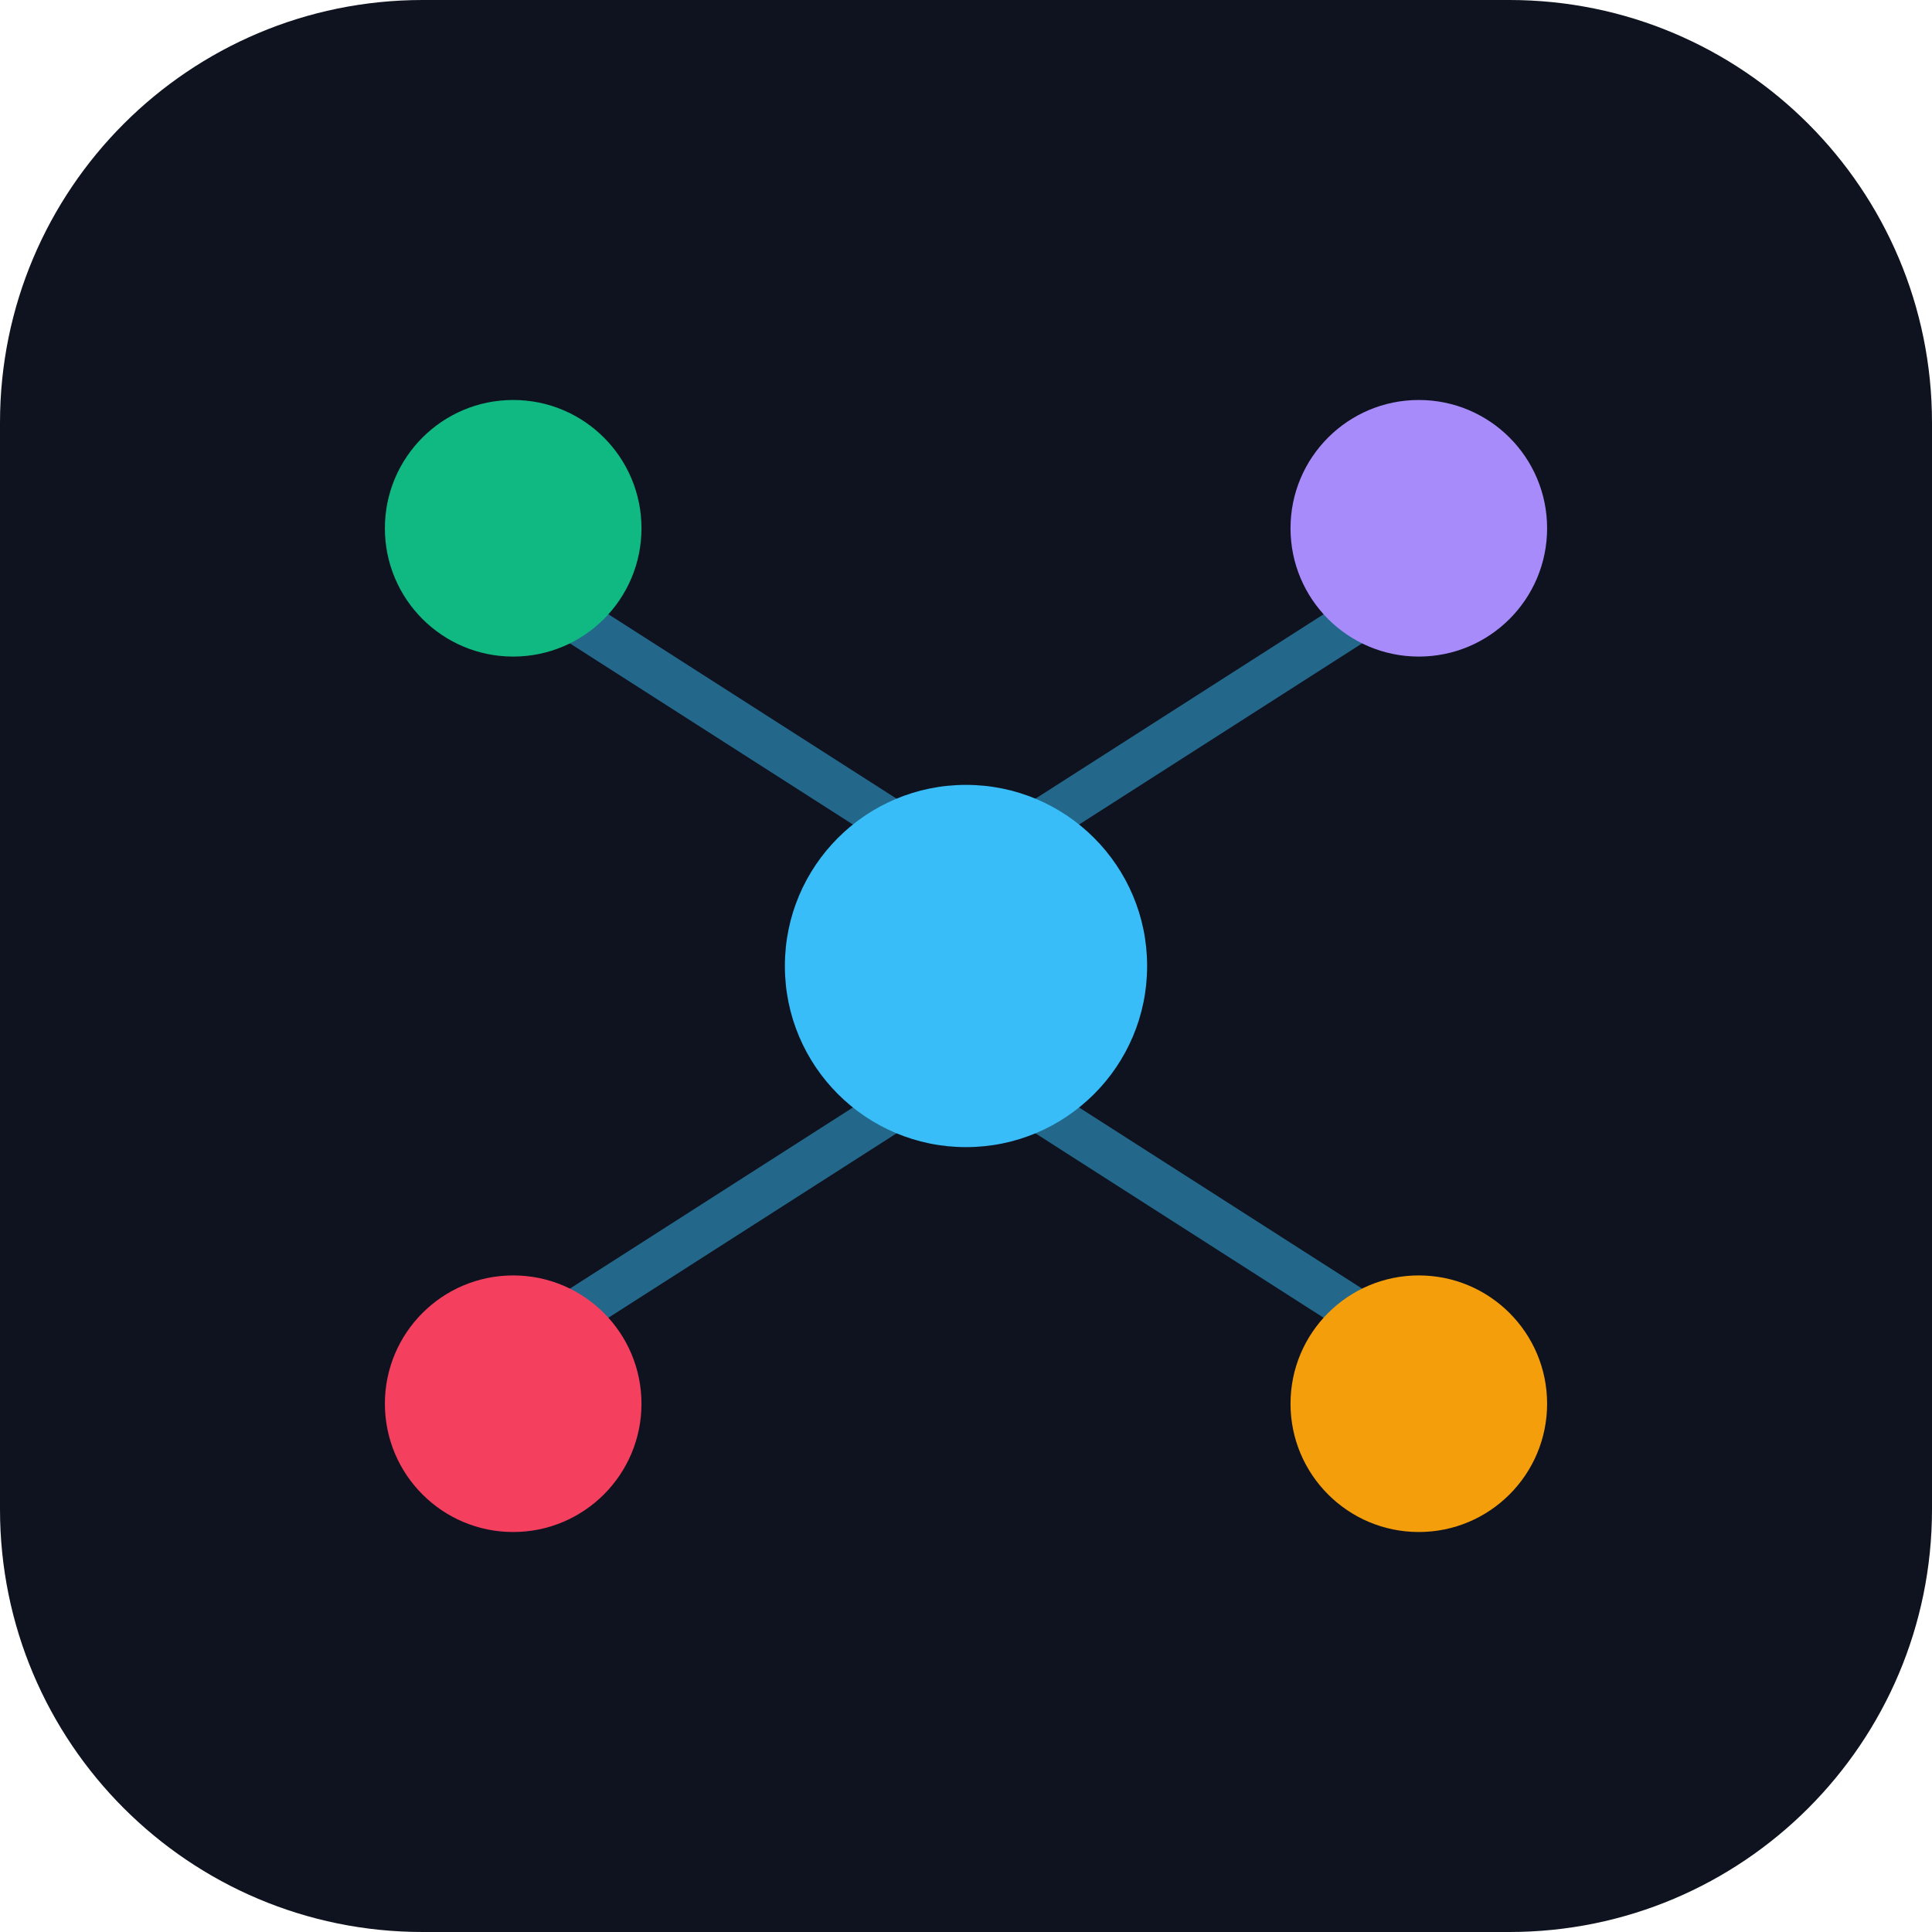
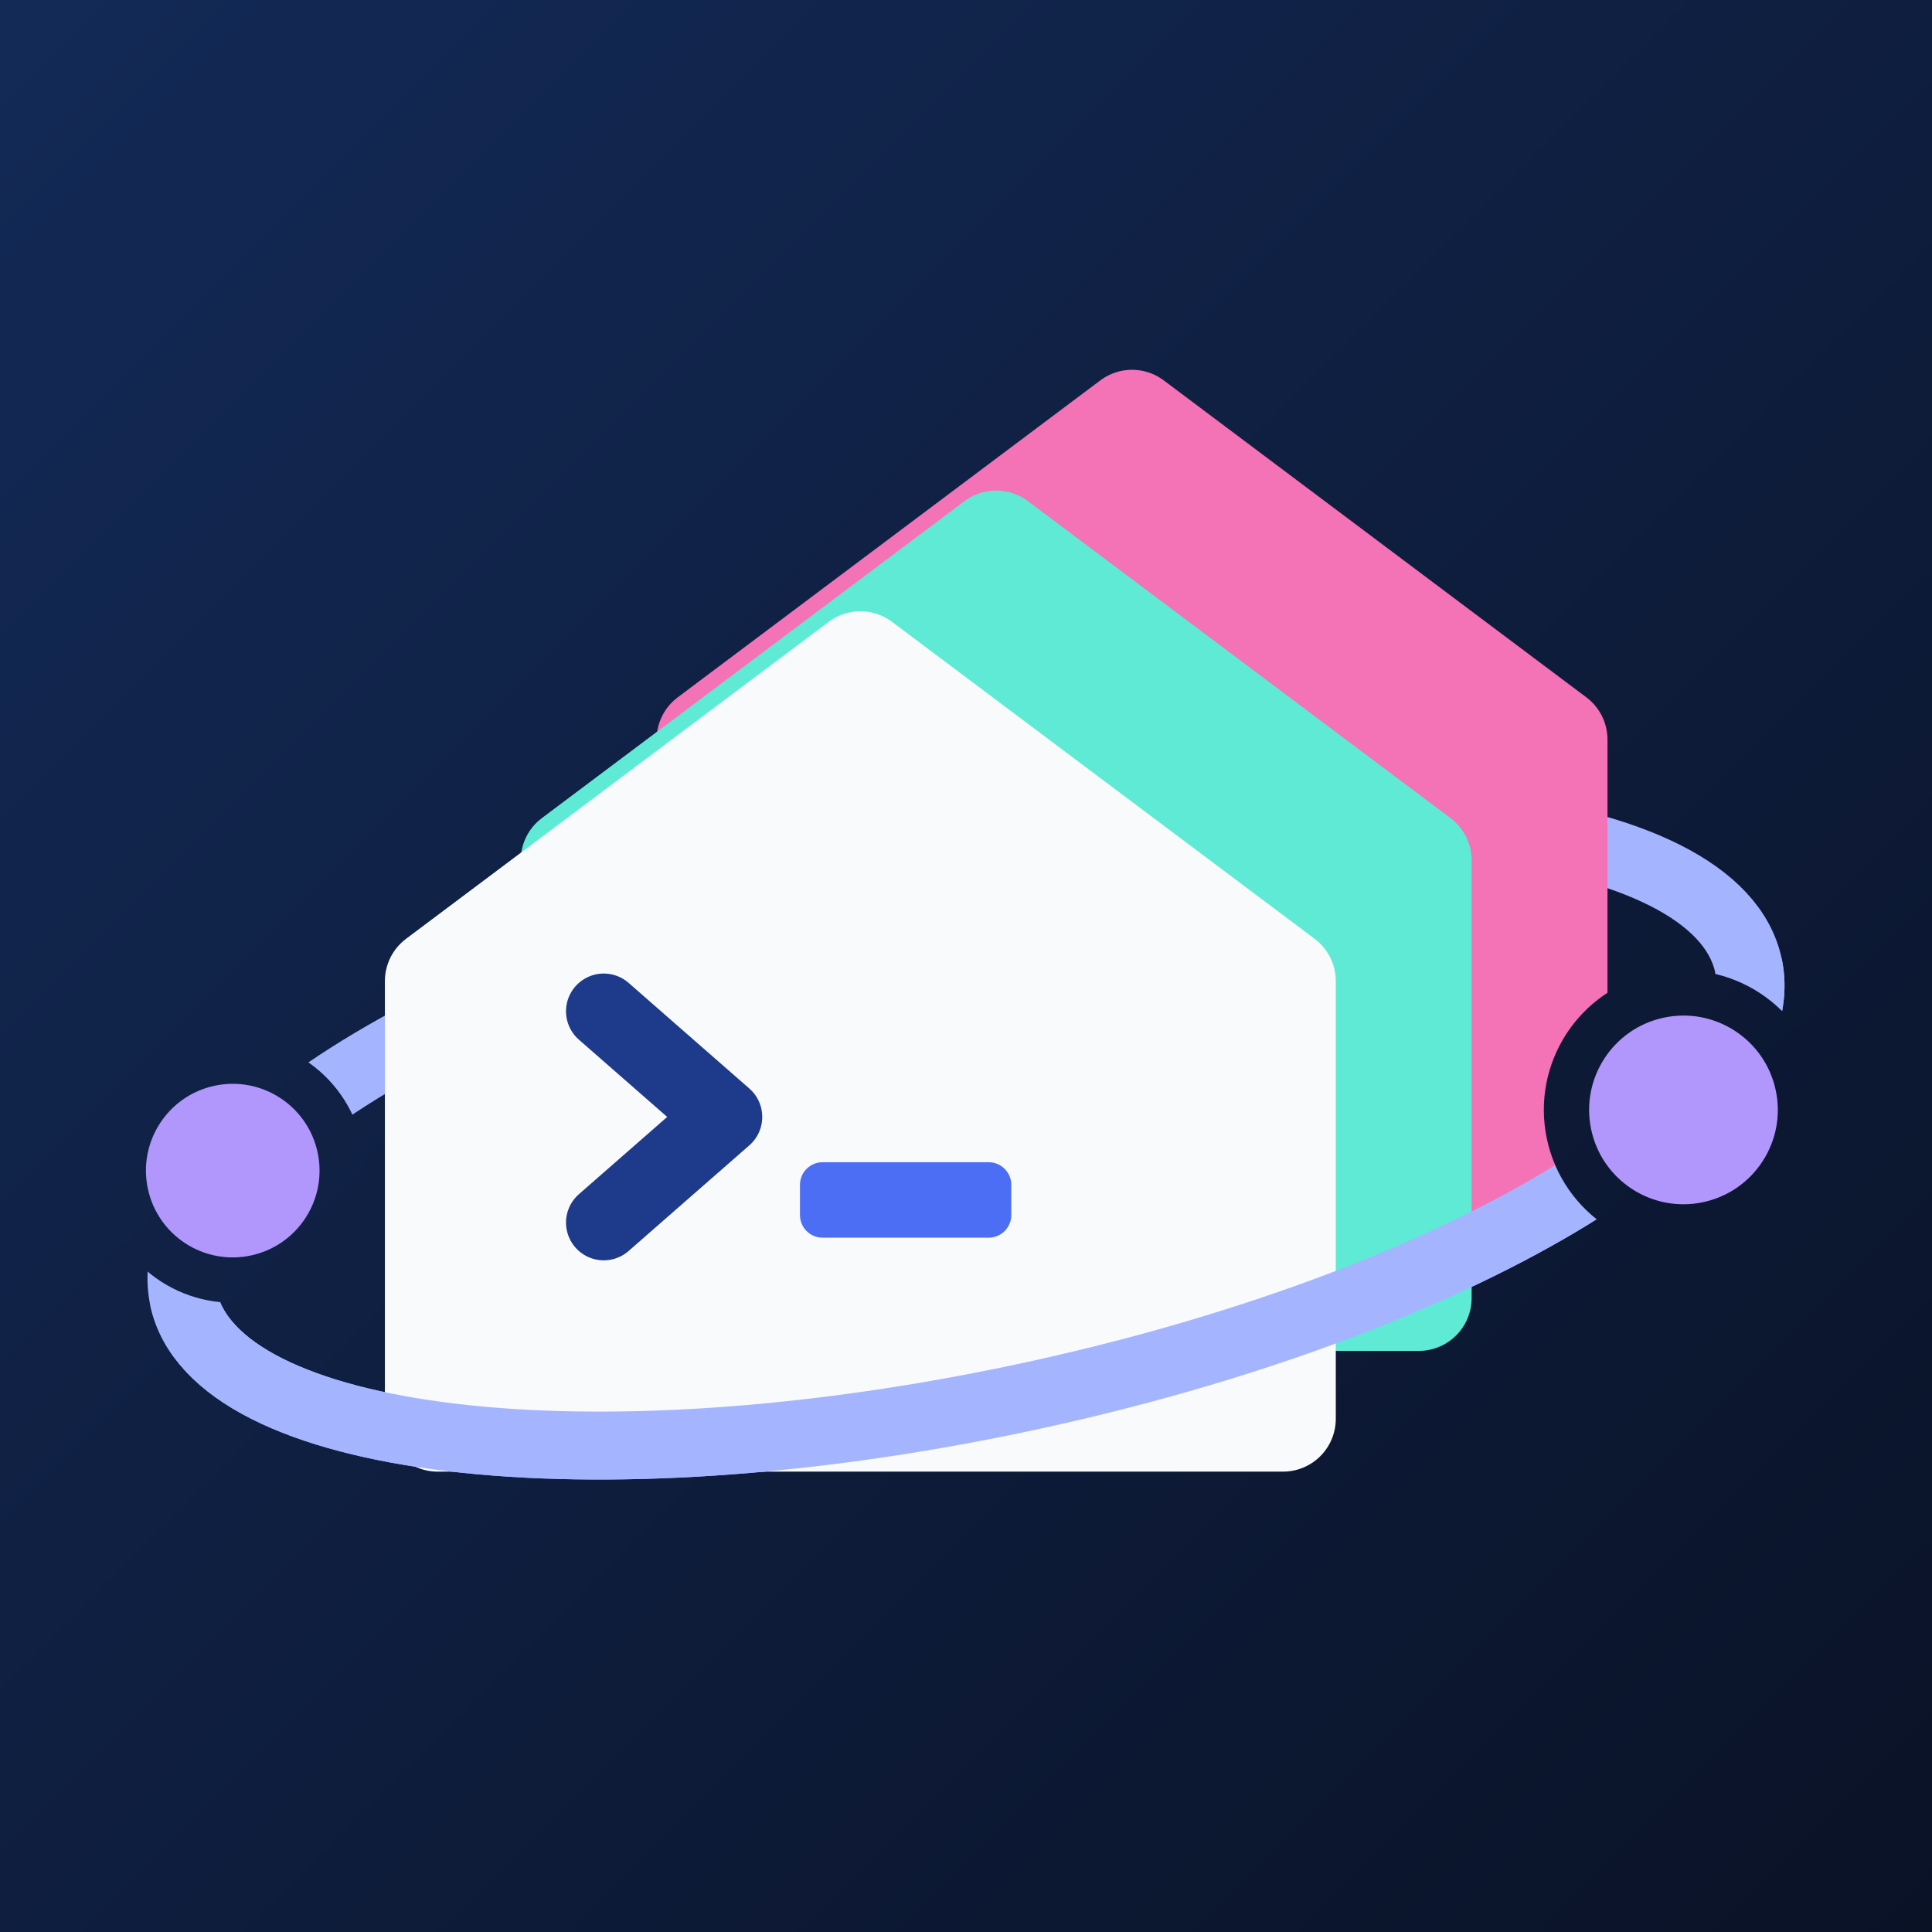
- <svg xmlns="http://www.w3.org/2000/svg" viewBox="0 0 256 256">
-   <rect width="256" height="256" rx="56" fill="#0e131f" />
-   <g stroke="#38bdf8" stroke-width="6" stroke-linecap="round" opacity="0.5">
-     <line x1="126" y1="114" x2="76" y2="82" />
-     <line x1="130" y1="114" x2="180" y2="82" />
-     <line x1="130" y1="142" x2="180" y2="174" />
-     <line x1="126" y1="142" x2="76" y2="174" />
+ <svg xmlns="http://www.w3.org/2000/svg" viewBox="0 0 256 256" width="256" height="256" role="img" aria-label="Agent Hub">
+   <defs>
+     <linearGradient id="bg" x1="0" y1="0" x2="1" y2="1">
+       <stop offset="0" stop-color="#132a57" />
+       <stop offset="1" stop-color="#0a1226" />
+     </linearGradient>
+     <linearGradient id="bgu" gradientUnits="userSpaceOnUse" x1="0" y1="0" x2="256" y2="256" gradientTransform="rotate(12 128 150)">
+       <stop offset="0" stop-color="#132a57" />
+       <stop offset="1" stop-color="#0a1226" />
+     </linearGradient>
+     <clipPath id="front">
+       <rect x="-100" y="150" width="456" height="300" />
+     </clipPath>
+   </defs>
+   <rect width="256" height="256" fill="url(#bg)" />
+   <g transform="rotate(-12 128 150)">
+     <ellipse cx="128" cy="150" rx="106" ry="36" fill="none" stroke="#a5b4ff" stroke-width="9" stroke-linecap="round" />
  </g>
-   <circle cx="128" cy="128" r="24" fill="#38bdf8" />
-   <circle cx="68" cy="70" r="17" fill="#10b981" />
-   <circle cx="188" cy="70" r="17" fill="#a78bfa" />
-   <circle cx="188" cy="186" r="17" fill="#f59e0b" />
-   <circle cx="68" cy="186" r="17" fill="#f43f5e" />
+   <g transform="translate(0 -6)" stroke-linejoin="round" stroke-width="14">
+     <path d="M150 62L206.0 104V162H94.0V104Z" fill="#f472b6" stroke="#f472b6" />
+     <path d="M132 78L188.0 120V178H76.0V120Z" fill="#5eead4" stroke="#5eead4" />
+     <path d="M114 94L170.0 136V194H58.0V136Z" fill="#f8fafc" stroke="#f8fafc" />
+     <path d="M80 140l16 14-16 14" fill="none" stroke="#1e3a8a" stroke-width="10" stroke-linecap="round" stroke-linejoin="round" />
+     <rect x="106" y="160" width="28" height="10" rx="3" fill="#4c6ef5" />
+   </g>
+   <g transform="rotate(-12 128 150)">
+     <ellipse cx="128" cy="150" rx="106" ry="36" fill="none" stroke="#a5b4ff" stroke-width="9" stroke-linecap="round" clip-path="url(#front)" />
+     <circle cx="31.9" cy="134.8" r="14.5" fill="#b197fc" stroke="url(#bgu)" stroke-width="6" />
+     <circle cx="221.6" cy="166.9" r="15.5" fill="#b197fc" stroke="url(#bgu)" stroke-width="6" />
+   </g>
</svg>
